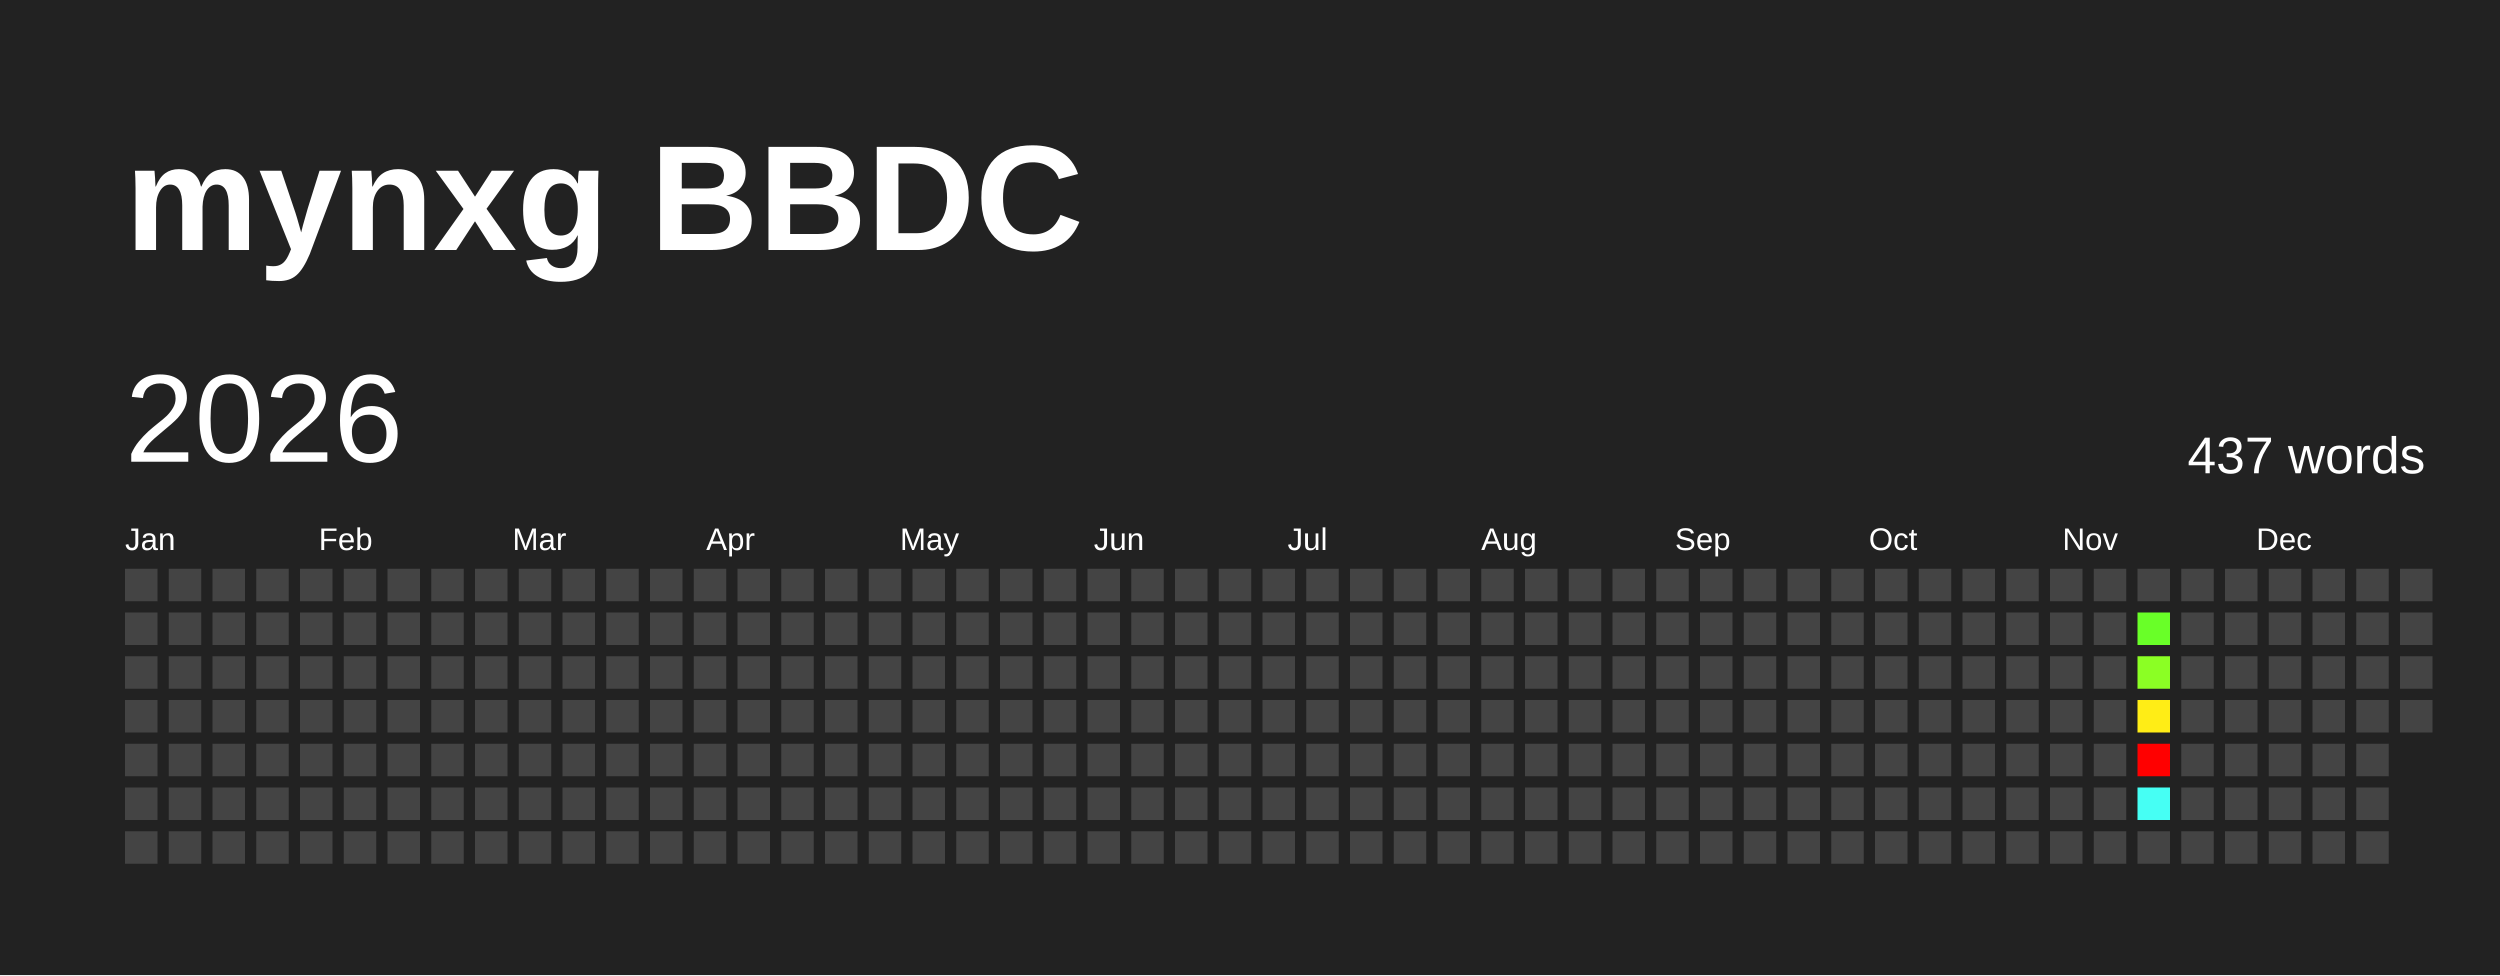
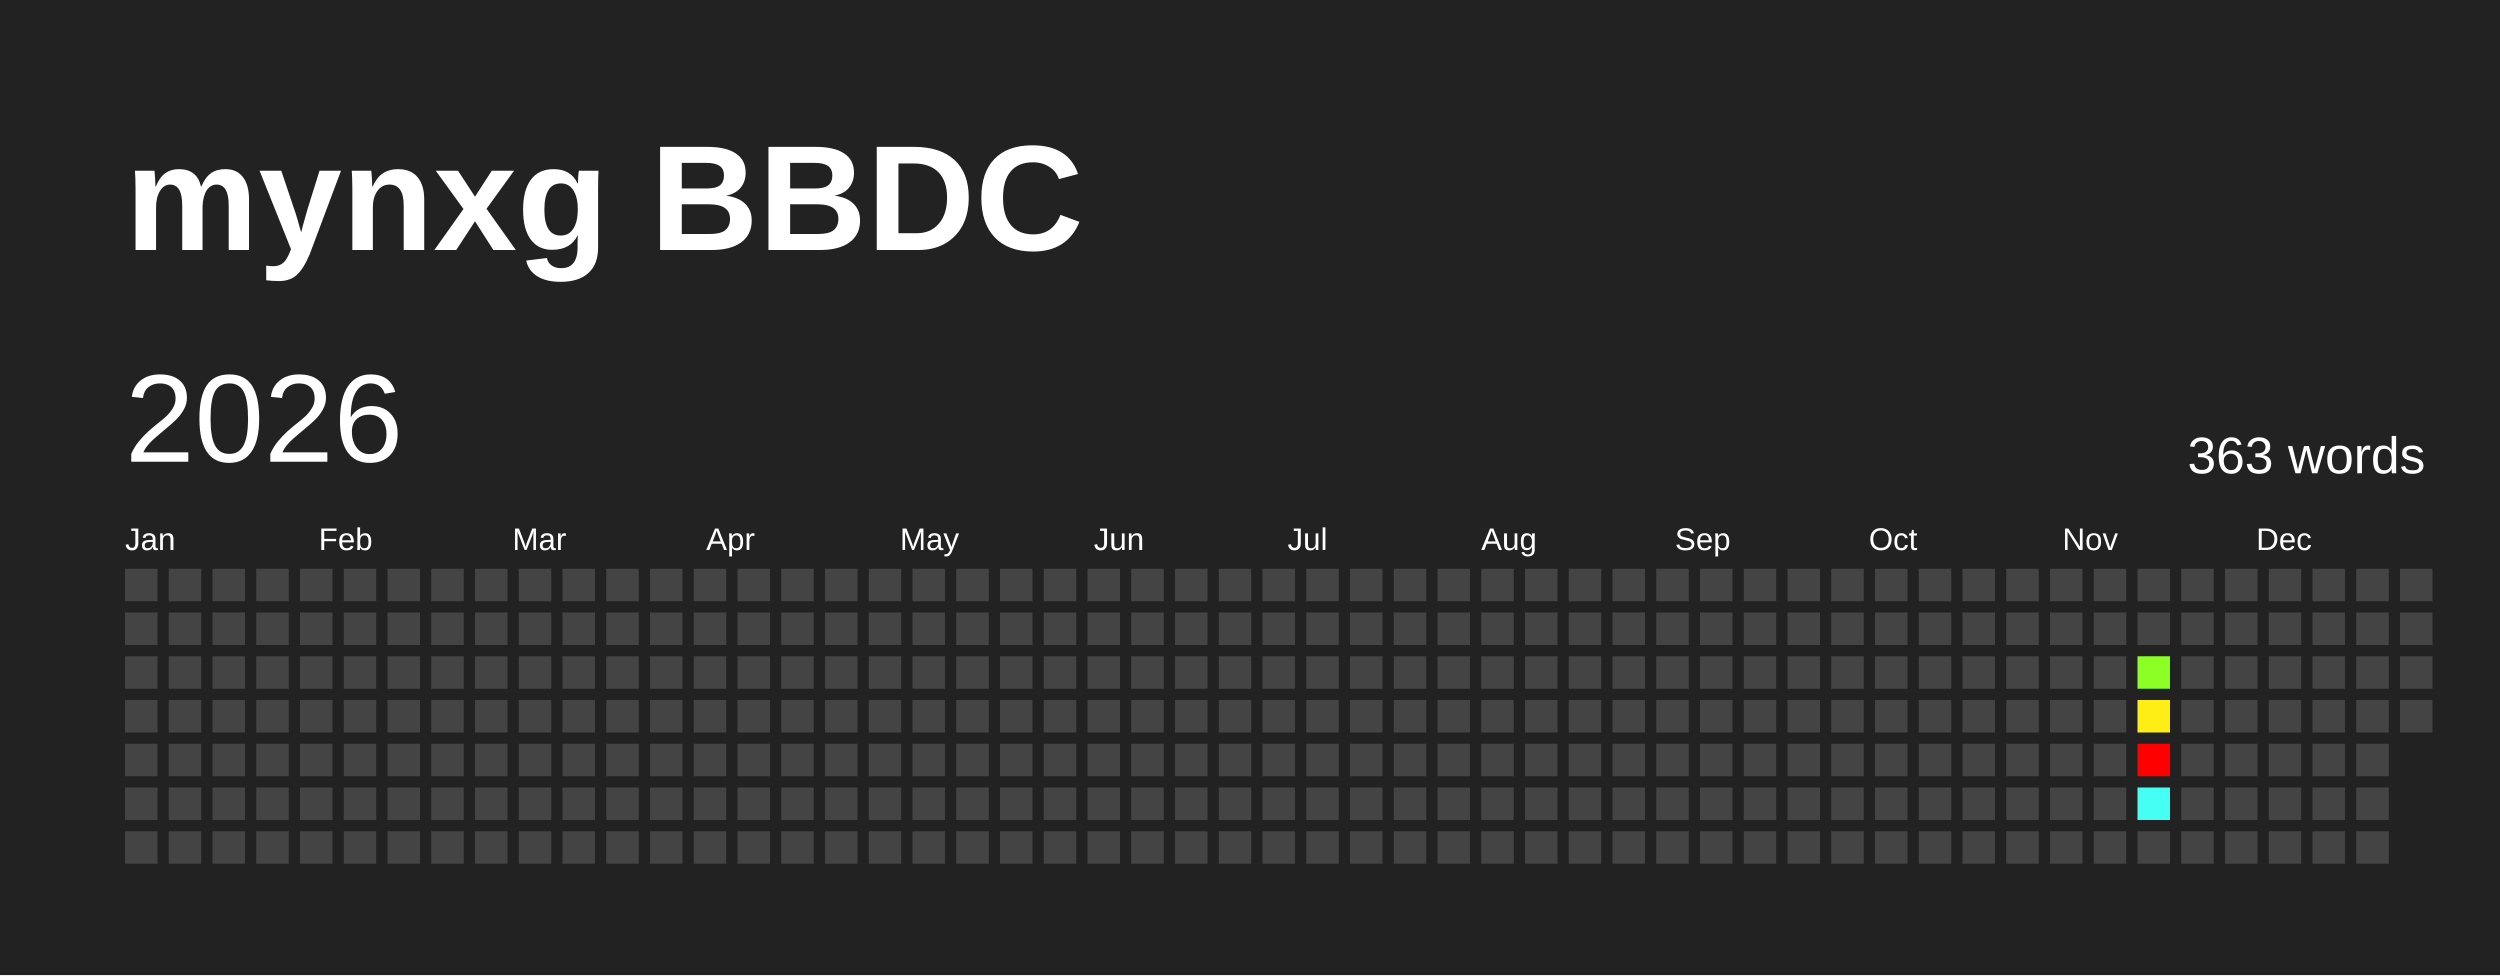
<svg xmlns="http://www.w3.org/2000/svg" baseProfile="full" height="78mm" version="1.1" viewBox="0,0,200,78" width="200mm">
  <defs />
  <rect fill="#222222" height="78" width="200" x="0" y="0" />
  <text fill="#FFFFFF" style="font-size:12px; font-family:Arial; font-weight:bold;" x="10" y="20">mynxg BBDC</text>
  <text dominant-baseline="hanging" fill="#FFFFFF" style="font-size:10.0px; font-family:Arial;" x="10" y="30">2026</text>
-   <text dominant-baseline="hanging" fill="#FFFFFF" style="font-size:4.125px; font-family:Arial;" x="175" y="35">437 words</text>
+   <text dominant-baseline="hanging" fill="#FFFFFF" style="font-size:4.125px; font-family:Arial;" x="175" y="35">363 words</text>
  <text fill="#FFFFFF" style="font-size:2.5px; font-family:Arial" x="10.0" y="44">Jan</text>
  <text fill="#FFFFFF" style="font-size:2.5px; font-family:Arial" x="25.5" y="44">Feb</text>
  <text fill="#FFFFFF" style="font-size:2.5px; font-family:Arial" x="41.0" y="44">Mar</text>
  <text fill="#FFFFFF" style="font-size:2.5px; font-family:Arial" x="56.5" y="44">Apr</text>
  <text fill="#FFFFFF" style="font-size:2.5px; font-family:Arial" x="72.0" y="44">May</text>
  <text fill="#FFFFFF" style="font-size:2.5px; font-family:Arial" x="87.5" y="44">Jun</text>
  <text fill="#FFFFFF" style="font-size:2.5px; font-family:Arial" x="103.0" y="44">Jul</text>
  <text fill="#FFFFFF" style="font-size:2.5px; font-family:Arial" x="118.5" y="44">Aug</text>
  <text fill="#FFFFFF" style="font-size:2.5px; font-family:Arial" x="134.0" y="44">Sep</text>
  <text fill="#FFFFFF" style="font-size:2.5px; font-family:Arial" x="149.5" y="44">Oct</text>
  <text fill="#FFFFFF" style="font-size:2.5px; font-family:Arial" x="165.0" y="44">Nov</text>
  <text fill="#FFFFFF" style="font-size:2.5px; font-family:Arial" x="180.5" y="44">Dec</text>
  <rect fill="#444444" height="2.6" width="2.6" x="10.0" y="45.5" />
  <rect fill="#444444" height="2.6" width="2.6" x="10.0" y="49.0" />
  <rect fill="#444444" height="2.6" width="2.6" x="10.0" y="52.5" />
  <rect fill="#444444" height="2.6" width="2.6" x="10.0" y="56.0" />
  <rect fill="#444444" height="2.6" width="2.6" x="10.0" y="59.5" />
  <rect fill="#444444" height="2.6" width="2.6" x="10.0" y="63.0" />
  <rect fill="#444444" height="2.6" width="2.6" x="10.0" y="66.5" />
  <rect fill="#444444" height="2.6" width="2.6" x="13.5" y="45.5" />
  <rect fill="#444444" height="2.6" width="2.6" x="13.5" y="49.0" />
  <rect fill="#444444" height="2.6" width="2.6" x="13.5" y="52.5" />
  <rect fill="#444444" height="2.6" width="2.6" x="13.5" y="56.0" />
  <rect fill="#444444" height="2.6" width="2.6" x="13.5" y="59.5" />
  <rect fill="#444444" height="2.6" width="2.6" x="13.5" y="63.0" />
  <rect fill="#444444" height="2.6" width="2.6" x="13.5" y="66.5" />
  <rect fill="#444444" height="2.6" width="2.6" x="17.0" y="45.5" />
  <rect fill="#444444" height="2.6" width="2.6" x="17.0" y="49.0" />
  <rect fill="#444444" height="2.6" width="2.6" x="17.0" y="52.5" />
  <rect fill="#444444" height="2.6" width="2.6" x="17.0" y="56.0" />
  <rect fill="#444444" height="2.6" width="2.6" x="17.0" y="59.5" />
  <rect fill="#444444" height="2.6" width="2.6" x="17.0" y="63.0" />
  <rect fill="#444444" height="2.6" width="2.6" x="17.0" y="66.5" />
  <rect fill="#444444" height="2.6" width="2.6" x="20.5" y="45.5" />
  <rect fill="#444444" height="2.6" width="2.6" x="20.5" y="49.0" />
  <rect fill="#444444" height="2.6" width="2.6" x="20.5" y="52.5" />
  <rect fill="#444444" height="2.6" width="2.6" x="20.5" y="56.0" />
  <rect fill="#444444" height="2.6" width="2.6" x="20.5" y="59.5" />
  <rect fill="#444444" height="2.6" width="2.6" x="20.5" y="63.0" />
  <rect fill="#444444" height="2.6" width="2.6" x="20.5" y="66.5" />
  <rect fill="#444444" height="2.6" width="2.6" x="24.0" y="45.5" />
  <rect fill="#444444" height="2.6" width="2.6" x="24.0" y="49.0" />
  <rect fill="#444444" height="2.6" width="2.6" x="24.0" y="52.5" />
  <rect fill="#444444" height="2.6" width="2.6" x="24.0" y="56.0" />
  <rect fill="#444444" height="2.6" width="2.6" x="24.0" y="59.5" />
  <rect fill="#444444" height="2.6" width="2.6" x="24.0" y="63.0" />
  <rect fill="#444444" height="2.6" width="2.6" x="24.0" y="66.5" />
  <rect fill="#444444" height="2.6" width="2.6" x="27.5" y="45.5" />
  <rect fill="#444444" height="2.6" width="2.6" x="27.5" y="49.0" />
  <rect fill="#444444" height="2.6" width="2.6" x="27.5" y="52.5" />
  <rect fill="#444444" height="2.6" width="2.6" x="27.5" y="56.0" />
  <rect fill="#444444" height="2.6" width="2.6" x="27.5" y="59.5" />
  <rect fill="#444444" height="2.6" width="2.6" x="27.5" y="63.0" />
  <rect fill="#444444" height="2.6" width="2.6" x="27.5" y="66.5" />
  <rect fill="#444444" height="2.6" width="2.6" x="31.0" y="45.5" />
  <rect fill="#444444" height="2.6" width="2.6" x="31.0" y="49.0" />
  <rect fill="#444444" height="2.6" width="2.6" x="31.0" y="52.5" />
  <rect fill="#444444" height="2.6" width="2.6" x="31.0" y="56.0" />
  <rect fill="#444444" height="2.6" width="2.6" x="31.0" y="59.5" />
  <rect fill="#444444" height="2.6" width="2.6" x="31.0" y="63.0" />
  <rect fill="#444444" height="2.6" width="2.6" x="31.0" y="66.5" />
  <rect fill="#444444" height="2.6" width="2.6" x="34.5" y="45.5" />
  <rect fill="#444444" height="2.6" width="2.6" x="34.5" y="49.0" />
  <rect fill="#444444" height="2.6" width="2.6" x="34.5" y="52.5" />
  <rect fill="#444444" height="2.6" width="2.6" x="34.5" y="56.0" />
  <rect fill="#444444" height="2.6" width="2.6" x="34.5" y="59.5" />
  <rect fill="#444444" height="2.6" width="2.6" x="34.5" y="63.0" />
  <rect fill="#444444" height="2.6" width="2.6" x="34.5" y="66.5" />
  <rect fill="#444444" height="2.6" width="2.6" x="38.0" y="45.5" />
  <rect fill="#444444" height="2.6" width="2.6" x="38.0" y="49.0" />
  <rect fill="#444444" height="2.6" width="2.6" x="38.0" y="52.5" />
  <rect fill="#444444" height="2.6" width="2.6" x="38.0" y="56.0" />
  <rect fill="#444444" height="2.6" width="2.6" x="38.0" y="59.5" />
  <rect fill="#444444" height="2.6" width="2.6" x="38.0" y="63.0" />
  <rect fill="#444444" height="2.6" width="2.6" x="38.0" y="66.5" />
  <rect fill="#444444" height="2.6" width="2.6" x="41.5" y="45.5" />
  <rect fill="#444444" height="2.6" width="2.6" x="41.5" y="49.0" />
  <rect fill="#444444" height="2.6" width="2.6" x="41.5" y="52.5" />
  <rect fill="#444444" height="2.6" width="2.6" x="41.5" y="56.0" />
  <rect fill="#444444" height="2.6" width="2.6" x="41.5" y="59.5" />
  <rect fill="#444444" height="2.6" width="2.6" x="41.5" y="63.0" />
  <rect fill="#444444" height="2.6" width="2.6" x="41.5" y="66.5" />
  <rect fill="#444444" height="2.6" width="2.6" x="45.0" y="45.5" />
  <rect fill="#444444" height="2.6" width="2.6" x="45.0" y="49.0" />
  <rect fill="#444444" height="2.6" width="2.6" x="45.0" y="52.5" />
  <rect fill="#444444" height="2.6" width="2.6" x="45.0" y="56.0" />
  <rect fill="#444444" height="2.6" width="2.6" x="45.0" y="59.5" />
  <rect fill="#444444" height="2.6" width="2.6" x="45.0" y="63.0" />
  <rect fill="#444444" height="2.6" width="2.6" x="45.0" y="66.5" />
  <rect fill="#444444" height="2.6" width="2.6" x="48.5" y="45.5" />
  <rect fill="#444444" height="2.6" width="2.6" x="48.5" y="49.0" />
  <rect fill="#444444" height="2.6" width="2.6" x="48.5" y="52.5" />
  <rect fill="#444444" height="2.6" width="2.6" x="48.5" y="56.0" />
  <rect fill="#444444" height="2.6" width="2.6" x="48.5" y="59.5" />
  <rect fill="#444444" height="2.6" width="2.6" x="48.5" y="63.0" />
  <rect fill="#444444" height="2.6" width="2.6" x="48.5" y="66.5" />
  <rect fill="#444444" height="2.6" width="2.6" x="52.0" y="45.5" />
  <rect fill="#444444" height="2.6" width="2.6" x="52.0" y="49.0" />
  <rect fill="#444444" height="2.6" width="2.6" x="52.0" y="52.5" />
  <rect fill="#444444" height="2.6" width="2.6" x="52.0" y="56.0" />
  <rect fill="#444444" height="2.6" width="2.6" x="52.0" y="59.5" />
  <rect fill="#444444" height="2.6" width="2.6" x="52.0" y="63.0" />
  <rect fill="#444444" height="2.6" width="2.6" x="52.0" y="66.5" />
  <rect fill="#444444" height="2.6" width="2.6" x="55.5" y="45.5" />
  <rect fill="#444444" height="2.6" width="2.6" x="55.5" y="49.0" />
  <rect fill="#444444" height="2.6" width="2.6" x="55.5" y="52.5" />
  <rect fill="#444444" height="2.6" width="2.6" x="55.5" y="56.0" />
  <rect fill="#444444" height="2.6" width="2.6" x="55.5" y="59.5" />
  <rect fill="#444444" height="2.6" width="2.6" x="55.5" y="63.0" />
  <rect fill="#444444" height="2.6" width="2.6" x="55.5" y="66.5" />
  <rect fill="#444444" height="2.6" width="2.6" x="59.0" y="45.5" />
  <rect fill="#444444" height="2.6" width="2.6" x="59.0" y="49.0" />
  <rect fill="#444444" height="2.6" width="2.6" x="59.0" y="52.5" />
  <rect fill="#444444" height="2.6" width="2.6" x="59.0" y="56.0" />
  <rect fill="#444444" height="2.6" width="2.6" x="59.0" y="59.5" />
  <rect fill="#444444" height="2.6" width="2.6" x="59.0" y="63.0" />
  <rect fill="#444444" height="2.6" width="2.6" x="59.0" y="66.5" />
  <rect fill="#444444" height="2.6" width="2.6" x="62.5" y="45.5" />
  <rect fill="#444444" height="2.6" width="2.6" x="62.5" y="49.0" />
  <rect fill="#444444" height="2.6" width="2.6" x="62.5" y="52.5" />
  <rect fill="#444444" height="2.6" width="2.6" x="62.5" y="56.0" />
  <rect fill="#444444" height="2.6" width="2.6" x="62.5" y="59.5" />
  <rect fill="#444444" height="2.6" width="2.6" x="62.5" y="63.0" />
  <rect fill="#444444" height="2.6" width="2.6" x="62.5" y="66.5" />
  <rect fill="#444444" height="2.6" width="2.6" x="66.0" y="45.5" />
  <rect fill="#444444" height="2.6" width="2.6" x="66.0" y="49.0" />
  <rect fill="#444444" height="2.6" width="2.6" x="66.0" y="52.5" />
  <rect fill="#444444" height="2.6" width="2.6" x="66.0" y="56.0" />
  <rect fill="#444444" height="2.6" width="2.6" x="66.0" y="59.5" />
  <rect fill="#444444" height="2.6" width="2.6" x="66.0" y="63.0" />
  <rect fill="#444444" height="2.6" width="2.6" x="66.0" y="66.5" />
  <rect fill="#444444" height="2.6" width="2.6" x="69.5" y="45.5" />
  <rect fill="#444444" height="2.6" width="2.6" x="69.5" y="49.0" />
  <rect fill="#444444" height="2.6" width="2.6" x="69.5" y="52.5" />
  <rect fill="#444444" height="2.6" width="2.6" x="69.5" y="56.0" />
  <rect fill="#444444" height="2.6" width="2.6" x="69.5" y="59.5" />
  <rect fill="#444444" height="2.6" width="2.6" x="69.5" y="63.0" />
  <rect fill="#444444" height="2.6" width="2.6" x="69.5" y="66.5" />
  <rect fill="#444444" height="2.6" width="2.6" x="73.0" y="45.5" />
  <rect fill="#444444" height="2.6" width="2.6" x="73.0" y="49.0" />
  <rect fill="#444444" height="2.6" width="2.6" x="73.0" y="52.5" />
  <rect fill="#444444" height="2.6" width="2.6" x="73.0" y="56.0" />
  <rect fill="#444444" height="2.6" width="2.6" x="73.0" y="59.5" />
  <rect fill="#444444" height="2.6" width="2.6" x="73.0" y="63.0" />
  <rect fill="#444444" height="2.6" width="2.6" x="73.0" y="66.5" />
  <rect fill="#444444" height="2.6" width="2.6" x="76.5" y="45.5" />
  <rect fill="#444444" height="2.6" width="2.6" x="76.5" y="49.0" />
  <rect fill="#444444" height="2.6" width="2.6" x="76.5" y="52.5" />
  <rect fill="#444444" height="2.6" width="2.6" x="76.5" y="56.0" />
  <rect fill="#444444" height="2.6" width="2.6" x="76.5" y="59.5" />
  <rect fill="#444444" height="2.6" width="2.6" x="76.5" y="63.0" />
  <rect fill="#444444" height="2.6" width="2.6" x="76.5" y="66.5" />
  <rect fill="#444444" height="2.6" width="2.6" x="80.0" y="45.5" />
  <rect fill="#444444" height="2.6" width="2.6" x="80.0" y="49.0" />
  <rect fill="#444444" height="2.6" width="2.6" x="80.0" y="52.5" />
  <rect fill="#444444" height="2.6" width="2.6" x="80.0" y="56.0" />
  <rect fill="#444444" height="2.6" width="2.6" x="80.0" y="59.5" />
  <rect fill="#444444" height="2.6" width="2.6" x="80.0" y="63.0" />
  <rect fill="#444444" height="2.6" width="2.6" x="80.0" y="66.5" />
  <rect fill="#444444" height="2.6" width="2.6" x="83.5" y="45.5" />
  <rect fill="#444444" height="2.6" width="2.6" x="83.5" y="49.0" />
  <rect fill="#444444" height="2.6" width="2.6" x="83.5" y="52.5" />
  <rect fill="#444444" height="2.6" width="2.6" x="83.5" y="56.0" />
  <rect fill="#444444" height="2.6" width="2.6" x="83.5" y="59.5" />
  <rect fill="#444444" height="2.6" width="2.6" x="83.5" y="63.0" />
  <rect fill="#444444" height="2.6" width="2.6" x="83.5" y="66.5" />
  <rect fill="#444444" height="2.6" width="2.6" x="87.0" y="45.5" />
  <rect fill="#444444" height="2.6" width="2.6" x="87.0" y="49.0" />
  <rect fill="#444444" height="2.6" width="2.6" x="87.0" y="52.5" />
  <rect fill="#444444" height="2.6" width="2.6" x="87.0" y="56.0" />
  <rect fill="#444444" height="2.6" width="2.6" x="87.0" y="59.5" />
  <rect fill="#444444" height="2.6" width="2.6" x="87.0" y="63.0" />
  <rect fill="#444444" height="2.6" width="2.6" x="87.0" y="66.5" />
  <rect fill="#444444" height="2.6" width="2.6" x="90.5" y="45.5" />
  <rect fill="#444444" height="2.6" width="2.6" x="90.5" y="49.0" />
  <rect fill="#444444" height="2.6" width="2.6" x="90.5" y="52.5" />
  <rect fill="#444444" height="2.6" width="2.6" x="90.5" y="56.0" />
  <rect fill="#444444" height="2.6" width="2.6" x="90.5" y="59.5" />
  <rect fill="#444444" height="2.6" width="2.6" x="90.5" y="63.0" />
  <rect fill="#444444" height="2.6" width="2.6" x="90.5" y="66.5" />
  <rect fill="#444444" height="2.6" width="2.6" x="94.0" y="45.5" />
  <rect fill="#444444" height="2.6" width="2.6" x="94.0" y="49.0" />
  <rect fill="#444444" height="2.6" width="2.6" x="94.0" y="52.5" />
  <rect fill="#444444" height="2.6" width="2.6" x="94.0" y="56.0" />
  <rect fill="#444444" height="2.6" width="2.6" x="94.0" y="59.5" />
  <rect fill="#444444" height="2.6" width="2.6" x="94.0" y="63.0" />
  <rect fill="#444444" height="2.6" width="2.6" x="94.0" y="66.5" />
  <rect fill="#444444" height="2.6" width="2.6" x="97.5" y="45.5" />
  <rect fill="#444444" height="2.6" width="2.6" x="97.5" y="49.0" />
  <rect fill="#444444" height="2.6" width="2.6" x="97.5" y="52.5" />
  <rect fill="#444444" height="2.6" width="2.6" x="97.5" y="56.0" />
  <rect fill="#444444" height="2.6" width="2.6" x="97.5" y="59.5" />
  <rect fill="#444444" height="2.6" width="2.6" x="97.5" y="63.0" />
  <rect fill="#444444" height="2.6" width="2.6" x="97.5" y="66.5" />
  <rect fill="#444444" height="2.6" width="2.6" x="101.0" y="45.5" />
  <rect fill="#444444" height="2.6" width="2.6" x="101.0" y="49.0" />
  <rect fill="#444444" height="2.6" width="2.6" x="101.0" y="52.5" />
  <rect fill="#444444" height="2.6" width="2.6" x="101.0" y="56.0" />
  <rect fill="#444444" height="2.6" width="2.6" x="101.0" y="59.5" />
  <rect fill="#444444" height="2.6" width="2.6" x="101.0" y="63.0" />
  <rect fill="#444444" height="2.6" width="2.6" x="101.0" y="66.5" />
  <rect fill="#444444" height="2.6" width="2.6" x="104.5" y="45.5" />
  <rect fill="#444444" height="2.6" width="2.6" x="104.5" y="49.0" />
  <rect fill="#444444" height="2.6" width="2.6" x="104.5" y="52.5" />
  <rect fill="#444444" height="2.6" width="2.6" x="104.5" y="56.0" />
  <rect fill="#444444" height="2.6" width="2.6" x="104.5" y="59.5" />
  <rect fill="#444444" height="2.6" width="2.6" x="104.5" y="63.0" />
  <rect fill="#444444" height="2.6" width="2.6" x="104.5" y="66.5" />
  <rect fill="#444444" height="2.6" width="2.6" x="108.0" y="45.5" />
  <rect fill="#444444" height="2.6" width="2.6" x="108.0" y="49.0" />
  <rect fill="#444444" height="2.6" width="2.6" x="108.0" y="52.5" />
  <rect fill="#444444" height="2.6" width="2.6" x="108.0" y="56.0" />
  <rect fill="#444444" height="2.6" width="2.6" x="108.0" y="59.5" />
  <rect fill="#444444" height="2.6" width="2.6" x="108.0" y="63.0" />
  <rect fill="#444444" height="2.6" width="2.6" x="108.0" y="66.5" />
  <rect fill="#444444" height="2.6" width="2.6" x="111.5" y="45.5" />
  <rect fill="#444444" height="2.6" width="2.6" x="111.5" y="49.0" />
  <rect fill="#444444" height="2.6" width="2.6" x="111.5" y="52.5" />
  <rect fill="#444444" height="2.6" width="2.6" x="111.5" y="56.0" />
  <rect fill="#444444" height="2.6" width="2.6" x="111.5" y="59.5" />
  <rect fill="#444444" height="2.6" width="2.6" x="111.5" y="63.0" />
  <rect fill="#444444" height="2.6" width="2.6" x="111.5" y="66.5" />
  <rect fill="#444444" height="2.6" width="2.6" x="115.0" y="45.5" />
  <rect fill="#444444" height="2.6" width="2.6" x="115.0" y="49.0" />
  <rect fill="#444444" height="2.6" width="2.6" x="115.0" y="52.5" />
  <rect fill="#444444" height="2.6" width="2.6" x="115.0" y="56.0" />
  <rect fill="#444444" height="2.6" width="2.6" x="115.0" y="59.5" />
  <rect fill="#444444" height="2.6" width="2.6" x="115.0" y="63.0" />
  <rect fill="#444444" height="2.6" width="2.6" x="115.0" y="66.5" />
  <rect fill="#444444" height="2.6" width="2.6" x="118.5" y="45.5" />
  <rect fill="#444444" height="2.6" width="2.6" x="118.5" y="49.0" />
  <rect fill="#444444" height="2.6" width="2.6" x="118.5" y="52.5" />
  <rect fill="#444444" height="2.6" width="2.6" x="118.5" y="56.0" />
  <rect fill="#444444" height="2.6" width="2.6" x="118.5" y="59.5" />
  <rect fill="#444444" height="2.6" width="2.6" x="118.5" y="63.0" />
  <rect fill="#444444" height="2.6" width="2.6" x="118.5" y="66.5" />
  <rect fill="#444444" height="2.6" width="2.6" x="122.0" y="45.5" />
  <rect fill="#444444" height="2.6" width="2.6" x="122.0" y="49.0" />
  <rect fill="#444444" height="2.6" width="2.6" x="122.0" y="52.5" />
  <rect fill="#444444" height="2.6" width="2.6" x="122.0" y="56.0" />
  <rect fill="#444444" height="2.6" width="2.6" x="122.0" y="59.5" />
  <rect fill="#444444" height="2.6" width="2.6" x="122.0" y="63.0" />
  <rect fill="#444444" height="2.6" width="2.6" x="122.0" y="66.5" />
  <rect fill="#444444" height="2.6" width="2.6" x="125.5" y="45.5" />
  <rect fill="#444444" height="2.6" width="2.6" x="125.5" y="49.0" />
  <rect fill="#444444" height="2.6" width="2.6" x="125.5" y="52.5" />
  <rect fill="#444444" height="2.6" width="2.6" x="125.5" y="56.0" />
  <rect fill="#444444" height="2.6" width="2.6" x="125.5" y="59.5" />
  <rect fill="#444444" height="2.6" width="2.6" x="125.5" y="63.0" />
  <rect fill="#444444" height="2.6" width="2.6" x="125.5" y="66.5" />
  <rect fill="#444444" height="2.6" width="2.6" x="129.0" y="45.5" />
  <rect fill="#444444" height="2.6" width="2.6" x="129.0" y="49.0" />
  <rect fill="#444444" height="2.6" width="2.6" x="129.0" y="52.5" />
  <rect fill="#444444" height="2.6" width="2.6" x="129.0" y="56.0" />
  <rect fill="#444444" height="2.6" width="2.6" x="129.0" y="59.5" />
  <rect fill="#444444" height="2.6" width="2.6" x="129.0" y="63.0" />
  <rect fill="#444444" height="2.6" width="2.6" x="129.0" y="66.5" />
  <rect fill="#444444" height="2.6" width="2.6" x="132.5" y="45.5" />
  <rect fill="#444444" height="2.6" width="2.6" x="132.5" y="49.0" />
  <rect fill="#444444" height="2.6" width="2.6" x="132.5" y="52.5" />
  <rect fill="#444444" height="2.6" width="2.6" x="132.5" y="56.0" />
  <rect fill="#444444" height="2.6" width="2.6" x="132.5" y="59.5" />
  <rect fill="#444444" height="2.6" width="2.6" x="132.5" y="63.0" />
  <rect fill="#444444" height="2.6" width="2.6" x="132.5" y="66.5" />
  <rect fill="#444444" height="2.6" width="2.6" x="136.0" y="45.5" />
  <rect fill="#444444" height="2.6" width="2.6" x="136.0" y="49.0" />
  <rect fill="#444444" height="2.6" width="2.6" x="136.0" y="52.5" />
  <rect fill="#444444" height="2.6" width="2.6" x="136.0" y="56.0" />
  <rect fill="#444444" height="2.6" width="2.6" x="136.0" y="59.5" />
  <rect fill="#444444" height="2.6" width="2.6" x="136.0" y="63.0" />
  <rect fill="#444444" height="2.6" width="2.6" x="136.0" y="66.5" />
  <rect fill="#444444" height="2.6" width="2.6" x="139.5" y="45.5" />
  <rect fill="#444444" height="2.6" width="2.6" x="139.5" y="49.0" />
  <rect fill="#444444" height="2.6" width="2.6" x="139.5" y="52.5" />
  <rect fill="#444444" height="2.6" width="2.6" x="139.5" y="56.0" />
  <rect fill="#444444" height="2.6" width="2.6" x="139.5" y="59.5" />
  <rect fill="#444444" height="2.6" width="2.6" x="139.5" y="63.0" />
  <rect fill="#444444" height="2.6" width="2.6" x="139.5" y="66.5" />
  <rect fill="#444444" height="2.6" width="2.6" x="143.0" y="45.5" />
  <rect fill="#444444" height="2.6" width="2.6" x="143.0" y="49.0" />
  <rect fill="#444444" height="2.6" width="2.6" x="143.0" y="52.5" />
  <rect fill="#444444" height="2.6" width="2.6" x="143.0" y="56.0" />
  <rect fill="#444444" height="2.6" width="2.6" x="143.0" y="59.5" />
  <rect fill="#444444" height="2.6" width="2.6" x="143.0" y="63.0" />
  <rect fill="#444444" height="2.6" width="2.6" x="143.0" y="66.5" />
  <rect fill="#444444" height="2.6" width="2.6" x="146.5" y="45.5" />
  <rect fill="#444444" height="2.6" width="2.6" x="146.5" y="49.0" />
  <rect fill="#444444" height="2.6" width="2.6" x="146.5" y="52.5" />
  <rect fill="#444444" height="2.6" width="2.6" x="146.5" y="56.0" />
  <rect fill="#444444" height="2.6" width="2.6" x="146.5" y="59.5" />
  <rect fill="#444444" height="2.6" width="2.6" x="146.5" y="63.0" />
  <rect fill="#444444" height="2.6" width="2.6" x="146.5" y="66.5" />
  <rect fill="#444444" height="2.6" width="2.6" x="150.0" y="45.5" />
  <rect fill="#444444" height="2.6" width="2.6" x="150.0" y="49.0" />
  <rect fill="#444444" height="2.6" width="2.6" x="150.0" y="52.5" />
  <rect fill="#444444" height="2.6" width="2.6" x="150.0" y="56.0" />
  <rect fill="#444444" height="2.6" width="2.6" x="150.0" y="59.5" />
  <rect fill="#444444" height="2.6" width="2.6" x="150.0" y="63.0" />
  <rect fill="#444444" height="2.6" width="2.6" x="150.0" y="66.5" />
  <rect fill="#444444" height="2.6" width="2.6" x="153.5" y="45.5" />
  <rect fill="#444444" height="2.6" width="2.6" x="153.5" y="49.0" />
  <rect fill="#444444" height="2.6" width="2.6" x="153.5" y="52.5" />
  <rect fill="#444444" height="2.6" width="2.6" x="153.5" y="56.0" />
  <rect fill="#444444" height="2.6" width="2.6" x="153.5" y="59.5" />
  <rect fill="#444444" height="2.6" width="2.6" x="153.5" y="63.0" />
  <rect fill="#444444" height="2.6" width="2.6" x="153.5" y="66.5" />
  <rect fill="#444444" height="2.6" width="2.6" x="157.0" y="45.5" />
  <rect fill="#444444" height="2.6" width="2.6" x="157.0" y="49.0" />
  <rect fill="#444444" height="2.6" width="2.6" x="157.0" y="52.5" />
  <rect fill="#444444" height="2.6" width="2.6" x="157.0" y="56.0" />
  <rect fill="#444444" height="2.6" width="2.6" x="157.0" y="59.5" />
  <rect fill="#444444" height="2.6" width="2.6" x="157.0" y="63.0" />
  <rect fill="#444444" height="2.6" width="2.6" x="157.0" y="66.5" />
  <rect fill="#444444" height="2.6" width="2.6" x="160.5" y="45.5" />
  <rect fill="#444444" height="2.6" width="2.6" x="160.5" y="49.0" />
  <rect fill="#444444" height="2.6" width="2.6" x="160.5" y="52.5" />
  <rect fill="#444444" height="2.6" width="2.6" x="160.5" y="56.0" />
  <rect fill="#444444" height="2.6" width="2.6" x="160.5" y="59.5" />
  <rect fill="#444444" height="2.6" width="2.6" x="160.5" y="63.0" />
  <rect fill="#444444" height="2.6" width="2.6" x="160.5" y="66.5" />
  <rect fill="#444444" height="2.6" width="2.6" x="164.0" y="45.5" />
  <rect fill="#444444" height="2.6" width="2.6" x="164.0" y="49.0" />
  <rect fill="#444444" height="2.6" width="2.6" x="164.0" y="52.5" />
  <rect fill="#444444" height="2.6" width="2.6" x="164.0" y="56.0" />
  <rect fill="#444444" height="2.6" width="2.6" x="164.0" y="59.5" />
  <rect fill="#444444" height="2.6" width="2.6" x="164.0" y="63.0" />
  <rect fill="#444444" height="2.6" width="2.6" x="164.0" y="66.5" />
  <rect fill="#444444" height="2.6" width="2.6" x="167.5" y="45.5" />
  <rect fill="#444444" height="2.6" width="2.6" x="167.5" y="49.0" />
  <rect fill="#444444" height="2.6" width="2.6" x="167.5" y="52.5" />
  <rect fill="#444444" height="2.6" width="2.6" x="167.5" y="56.0" />
  <rect fill="#444444" height="2.6" width="2.6" x="167.5" y="59.5" />
  <rect fill="#444444" height="2.6" width="2.6" x="167.5" y="63.0" />
  <rect fill="#444444" height="2.6" width="2.6" x="167.5" y="66.5" />
  <rect fill="#444444" height="2.6" width="2.6" x="171.0" y="45.5" />
-   <rect fill="#69ff28" height="2.6" width="2.6" x="171.0" y="49.0" />
+   <rect fill="#444444" height="2.6" width="2.6" x="171.0" y="49.0" />
  <rect fill="#8bff24" height="2.6" width="2.6" x="171.0" y="52.5" />
  <rect fill="#ffed16" height="2.6" width="2.6" x="171.0" y="56.0" />
  <rect fill="red" height="2.6" width="2.6" x="171.0" y="59.5" />
  <rect fill="#46fff4" height="2.6" width="2.6" x="171.0" y="63.0" />
  <rect fill="#444444" height="2.6" width="2.6" x="171.0" y="66.5" />
  <rect fill="#444444" height="2.6" width="2.6" x="174.5" y="45.5" />
  <rect fill="#444444" height="2.6" width="2.6" x="174.5" y="49.0" />
  <rect fill="#444444" height="2.6" width="2.6" x="174.5" y="52.5" />
  <rect fill="#444444" height="2.6" width="2.6" x="174.5" y="56.0" />
  <rect fill="#444444" height="2.6" width="2.6" x="174.5" y="59.5" />
  <rect fill="#444444" height="2.6" width="2.6" x="174.5" y="63.0" />
  <rect fill="#444444" height="2.6" width="2.6" x="174.5" y="66.5" />
  <rect fill="#444444" height="2.6" width="2.6" x="178.0" y="45.5" />
  <rect fill="#444444" height="2.6" width="2.6" x="178.0" y="49.0" />
  <rect fill="#444444" height="2.6" width="2.6" x="178.0" y="52.5" />
  <rect fill="#444444" height="2.6" width="2.6" x="178.0" y="56.0" />
  <rect fill="#444444" height="2.6" width="2.6" x="178.0" y="59.5" />
  <rect fill="#444444" height="2.6" width="2.6" x="178.0" y="63.0" />
  <rect fill="#444444" height="2.6" width="2.6" x="178.0" y="66.5" />
  <rect fill="#444444" height="2.6" width="2.6" x="181.5" y="45.5" />
  <rect fill="#444444" height="2.6" width="2.6" x="181.5" y="49.0" />
  <rect fill="#444444" height="2.6" width="2.6" x="181.5" y="52.5" />
  <rect fill="#444444" height="2.6" width="2.6" x="181.5" y="56.0" />
  <rect fill="#444444" height="2.6" width="2.6" x="181.5" y="59.5" />
  <rect fill="#444444" height="2.6" width="2.6" x="181.5" y="63.0" />
  <rect fill="#444444" height="2.6" width="2.6" x="181.5" y="66.5" />
  <rect fill="#444444" height="2.6" width="2.6" x="185.0" y="45.5" />
  <rect fill="#444444" height="2.6" width="2.6" x="185.0" y="49.0" />
  <rect fill="#444444" height="2.6" width="2.6" x="185.0" y="52.5" />
  <rect fill="#444444" height="2.6" width="2.6" x="185.0" y="56.0" />
  <rect fill="#444444" height="2.6" width="2.6" x="185.0" y="59.5" />
  <rect fill="#444444" height="2.6" width="2.6" x="185.0" y="63.0" />
  <rect fill="#444444" height="2.6" width="2.6" x="185.0" y="66.5" />
  <rect fill="#444444" height="2.6" width="2.6" x="188.5" y="45.5" />
  <rect fill="#444444" height="2.6" width="2.6" x="188.5" y="49.0" />
  <rect fill="#444444" height="2.6" width="2.6" x="188.5" y="52.5" />
  <rect fill="#444444" height="2.6" width="2.6" x="188.5" y="56.0" />
  <rect fill="#444444" height="2.6" width="2.6" x="188.5" y="59.5" />
  <rect fill="#444444" height="2.6" width="2.6" x="188.5" y="63.0" />
  <rect fill="#444444" height="2.6" width="2.6" x="188.5" y="66.5" />
  <rect fill="#444444" height="2.6" width="2.6" x="192.0" y="45.5" />
  <rect fill="#444444" height="2.6" width="2.6" x="192.0" y="49.0" />
  <rect fill="#444444" height="2.6" width="2.6" x="192.0" y="52.5" />
  <rect fill="#444444" height="2.6" width="2.6" x="192.0" y="56.0" />
</svg>
